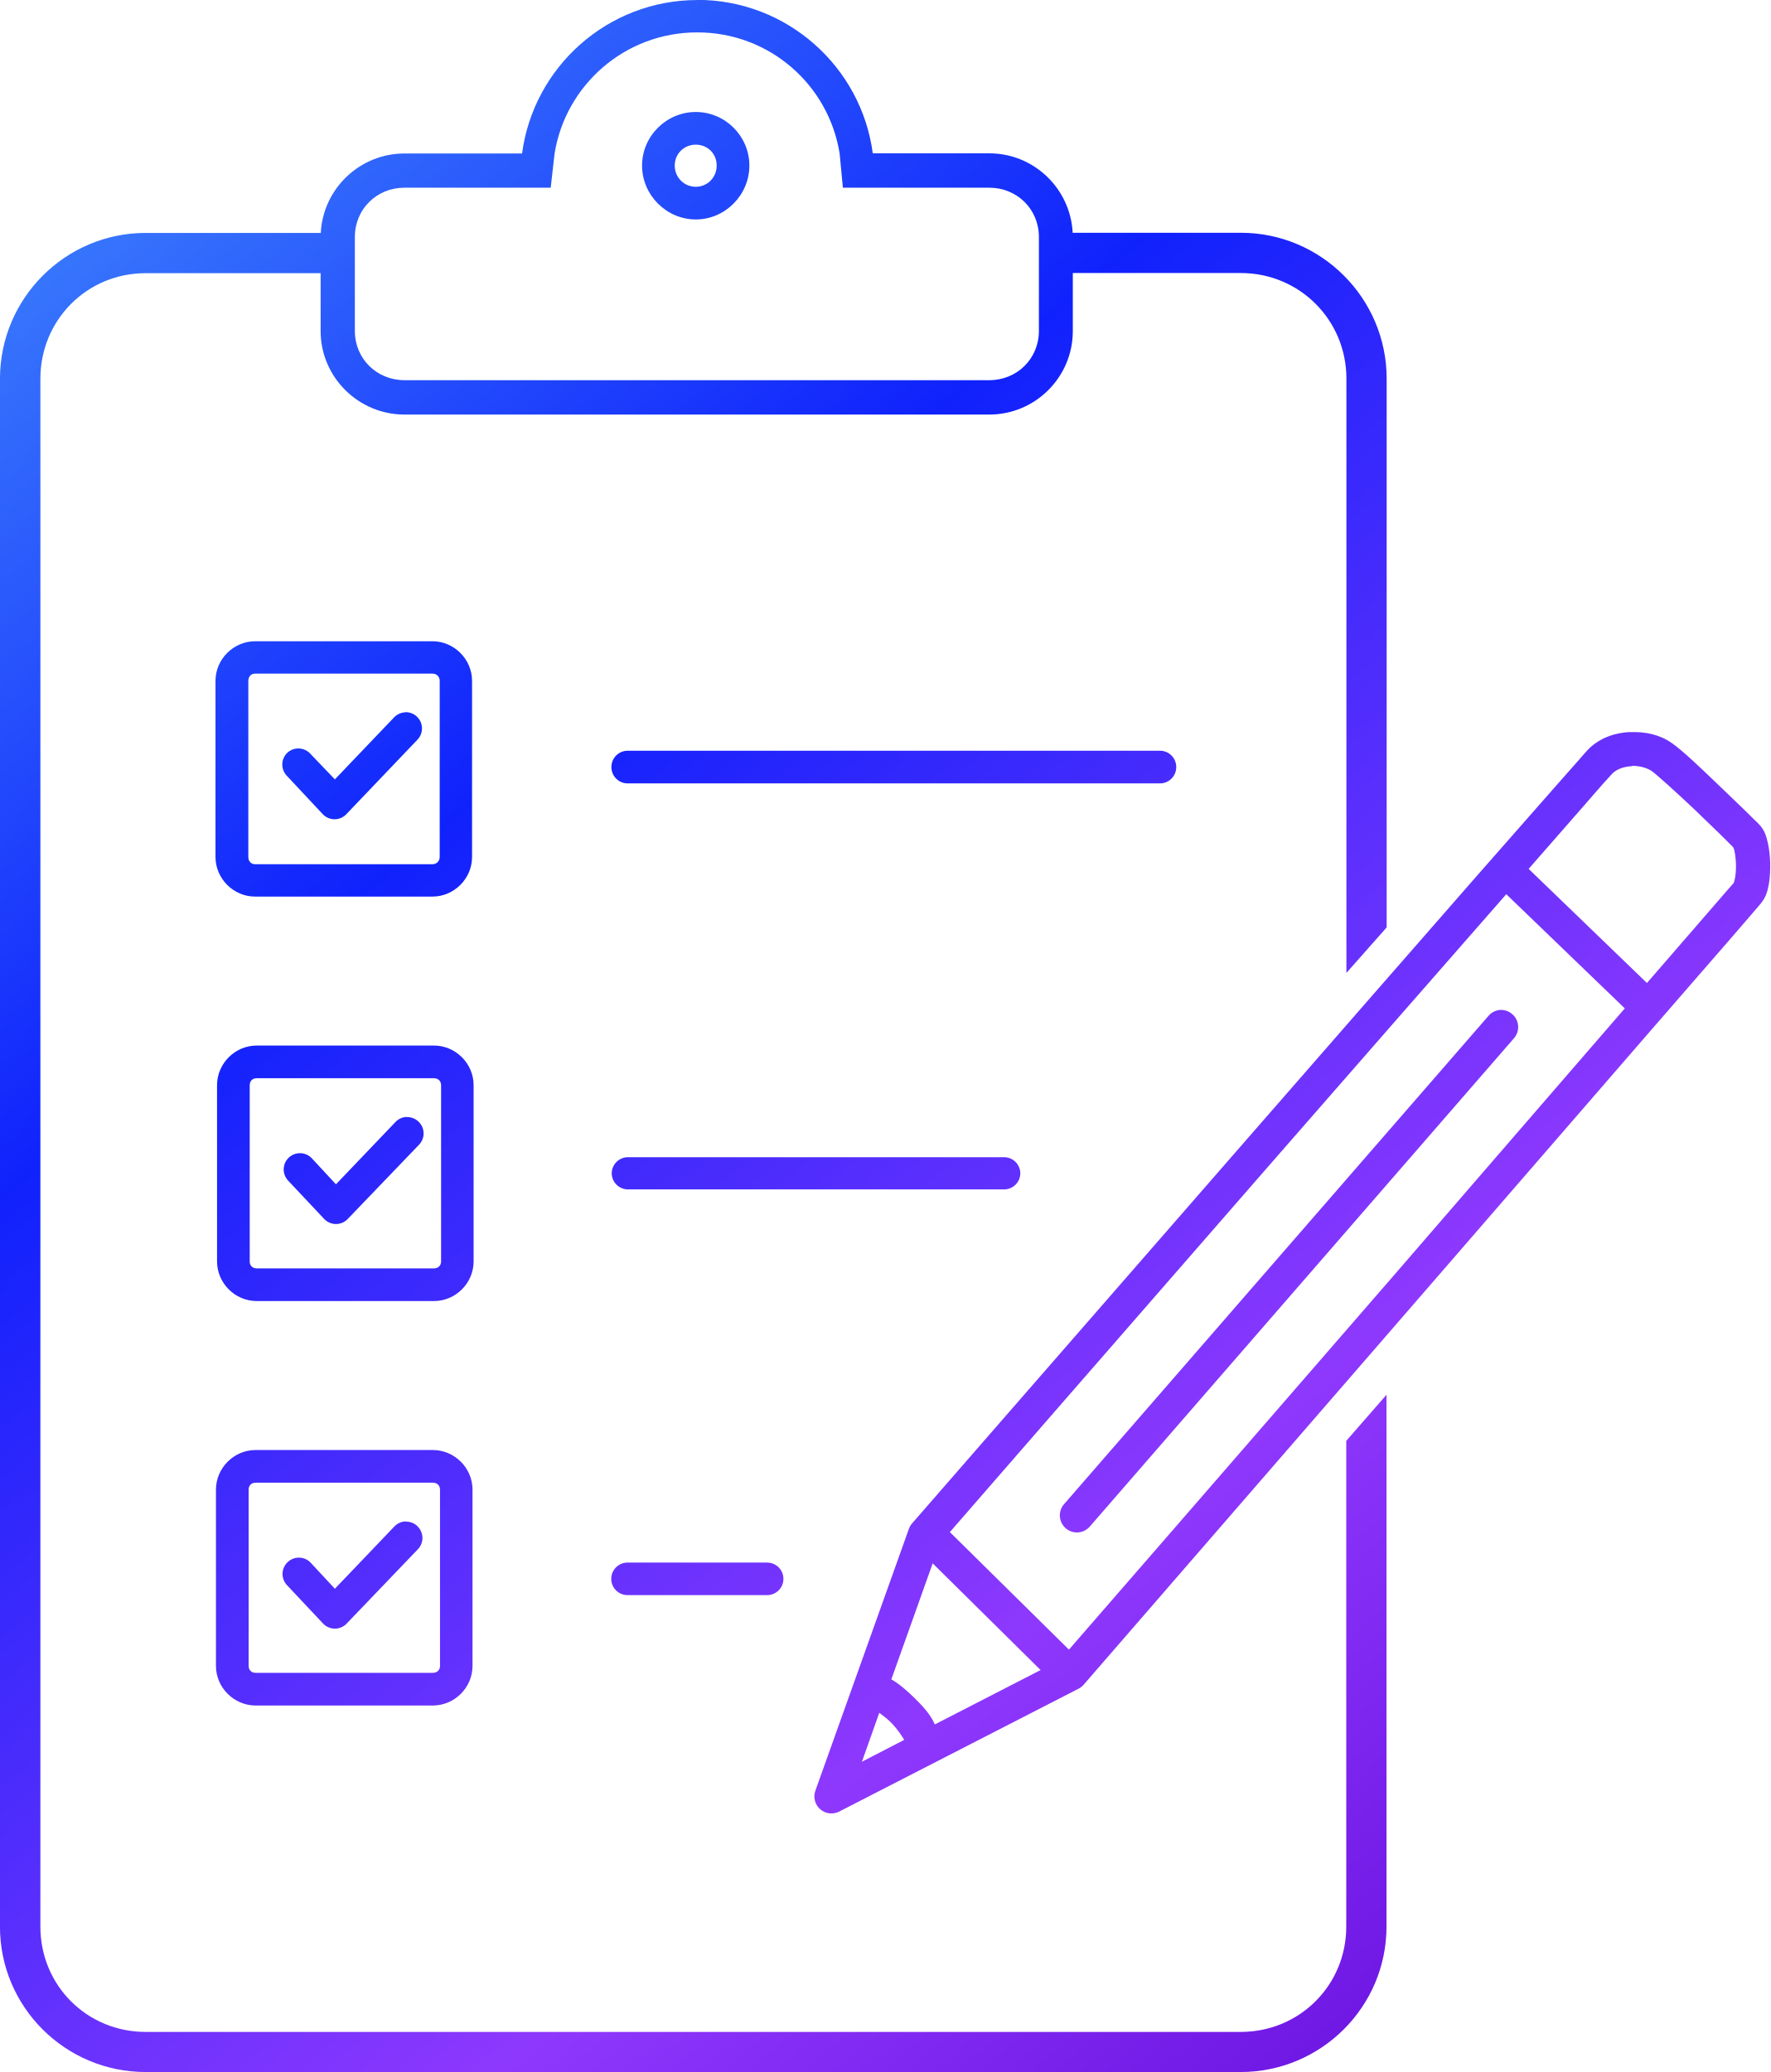
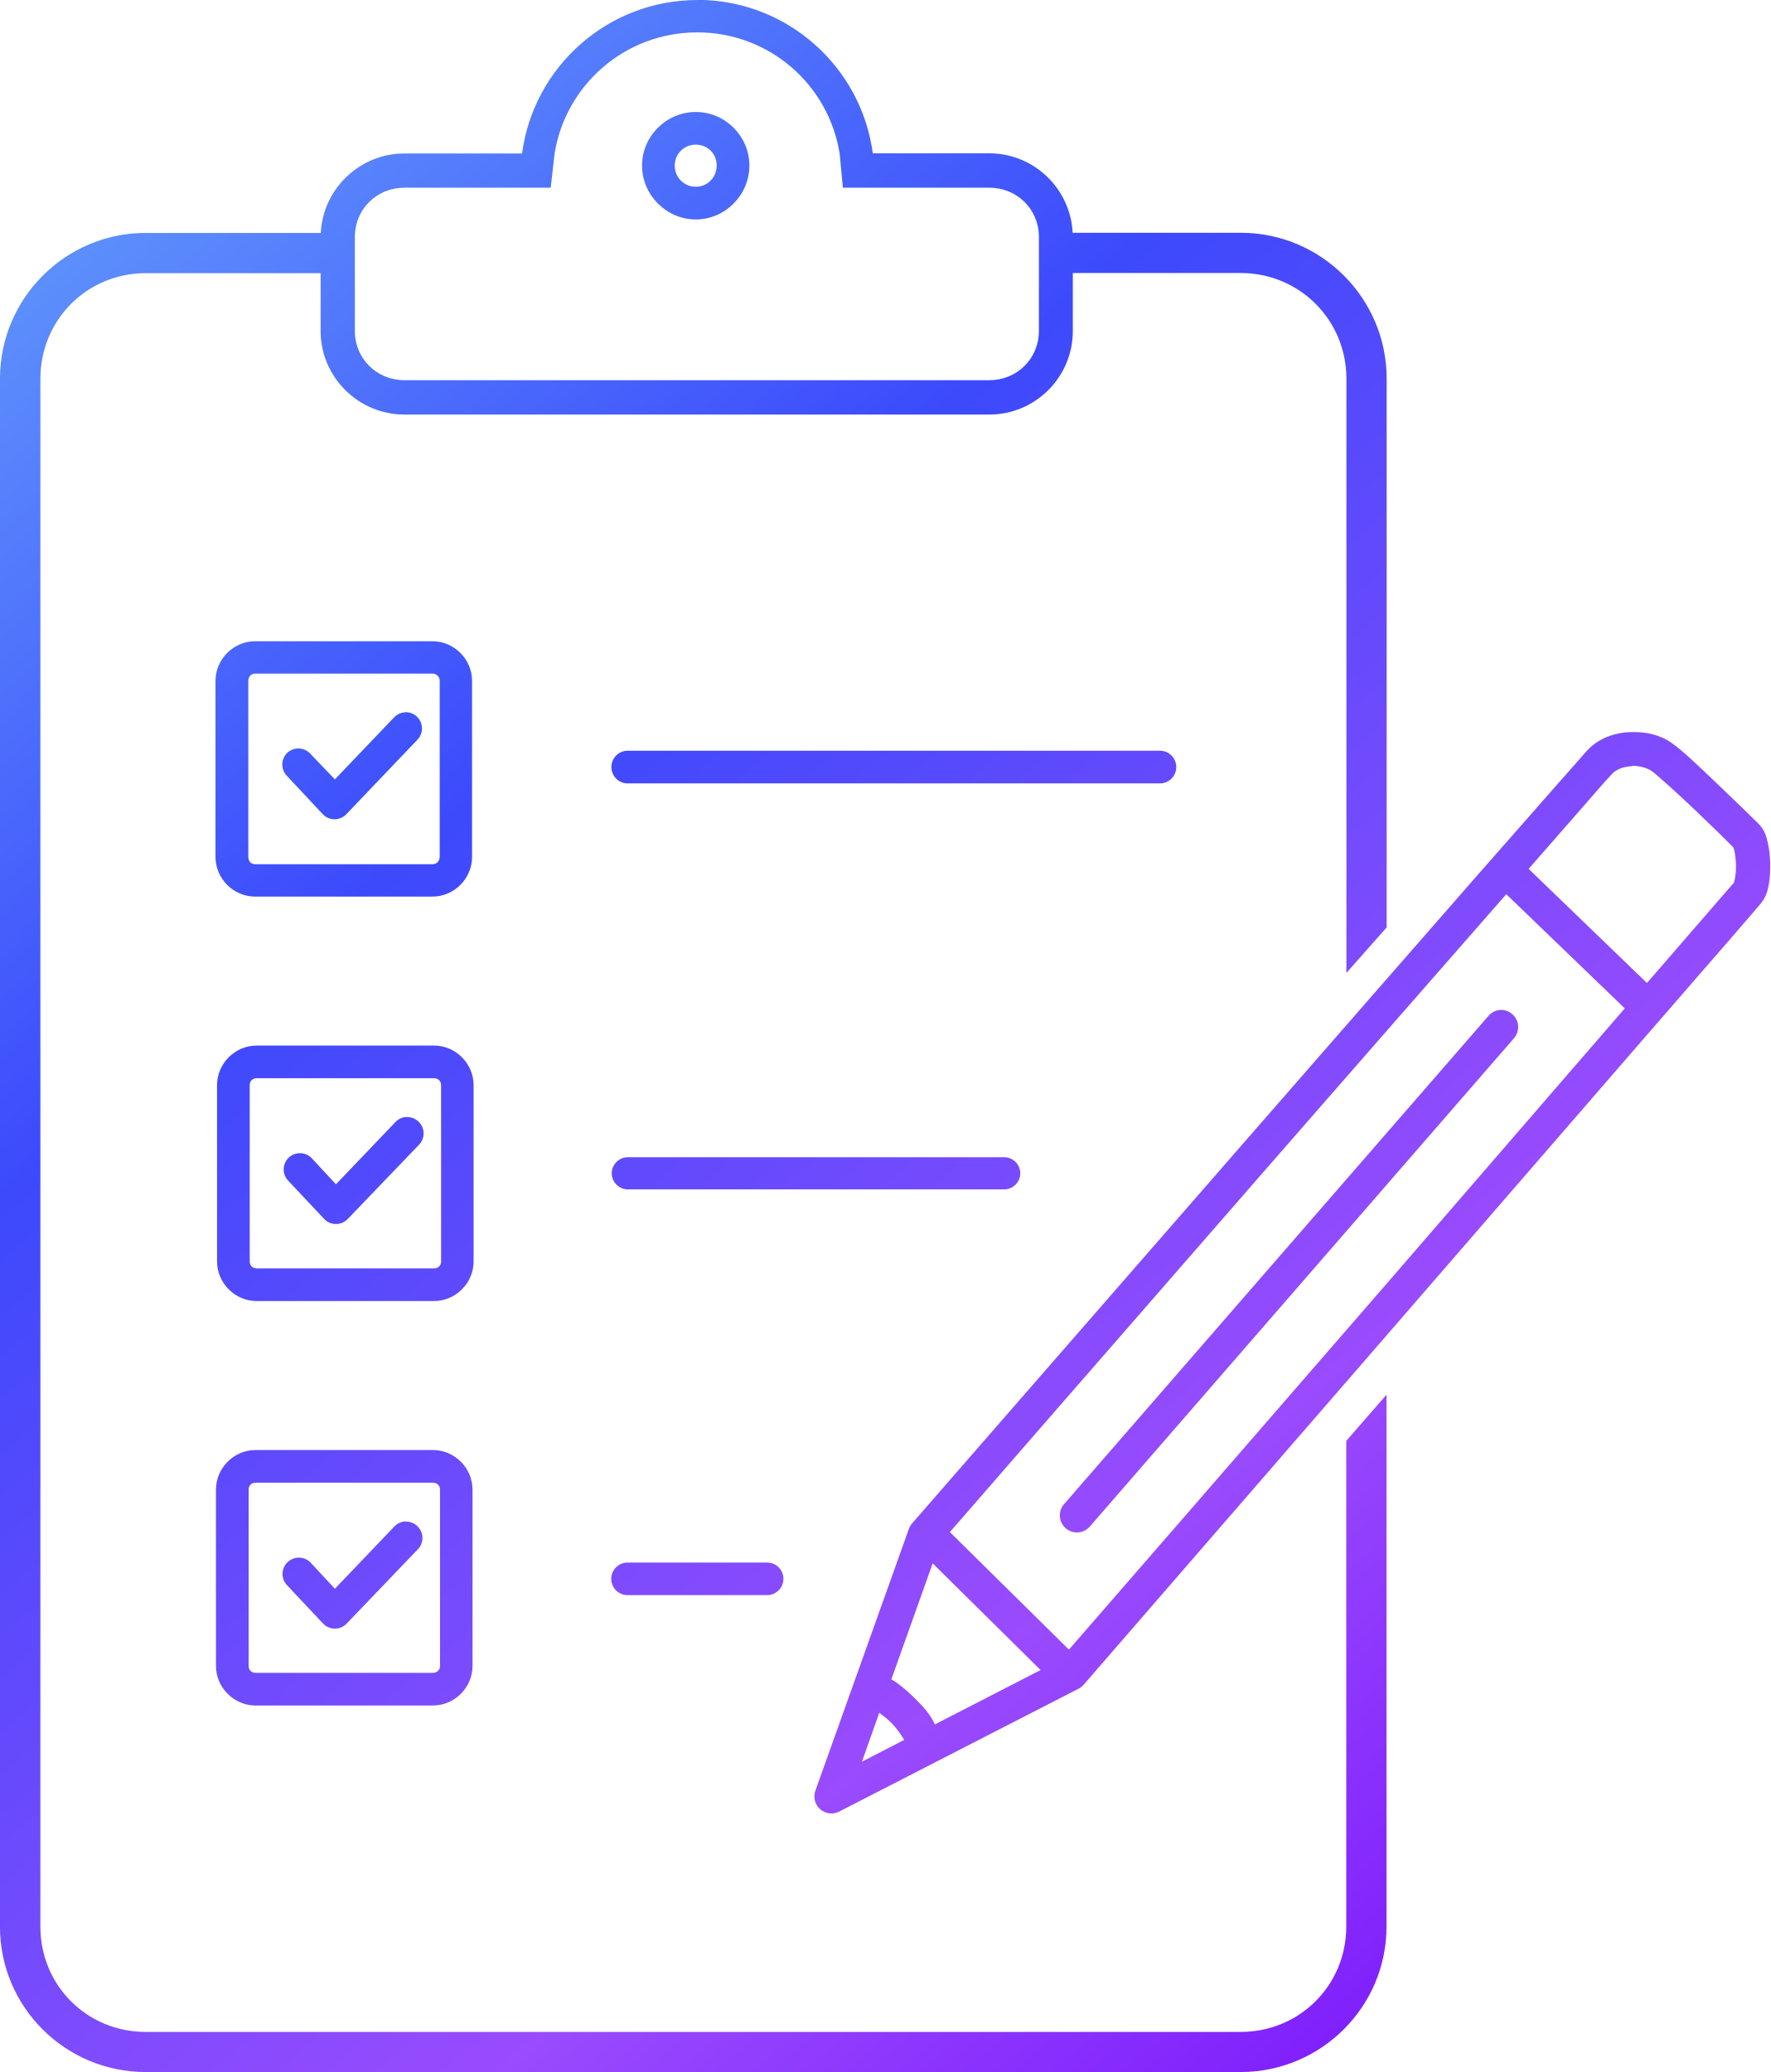
<svg xmlns="http://www.w3.org/2000/svg" xmlns:xlink="http://www.w3.org/1999/xlink" width="11.434mm" height="13.381mm" viewBox="0 0 11.434 13.381" version="1.1" id="svg1" xml:space="preserve">
  <defs id="defs1">
    <linearGradient id="linearGradient225">
-       <stop style="stop-color:#4592fc;stop-opacity:1;" offset="0" id="stop226" />
-       <stop style="stop-color:#1022fc;stop-opacity:1;" offset="0.334" id="stop228" />
-       <stop style="stop-color:#8e38fd;stop-opacity:1;" offset="0.694" id="stop229" />
-       <stop style="stop-color:#5c03d4;stop-opacity:1;" offset="1" id="stop227" />
+       <stop style="stop-color:#68a7fc;stop-opacity:1;" offset="0" id="stop226" />
+       <stop style="stop-color:#3c4afc;stop-opacity:1;" offset="0.334" id="stop228" />
+       <stop style="stop-color:#994bfd;stop-opacity:1;" offset="0.694" id="stop229" />
+       <stop style="stop-color:#7005fc;stop-opacity:1;" offset="1" id="stop227" />
    </linearGradient>
    <linearGradient xlink:href="#linearGradient225" id="linearGradient227" x1="169.196" y1="8.097" x2="180.63" y2="21.704" gradientUnits="userSpaceOnUse" />
  </defs>
  <g id="layer1" transform="translate(-169.1962,-8.116787)">
    <path id="rect177-8" style="fill:url(#linearGradient227);stroke-linecap:round;stroke-linejoin:round;stroke-miterlimit:0;stroke-dashoffset:6.35;paint-order:fill markers stroke" d="m 173.7,8.117 c -0.579,0 -1.058,0.432 -1.132,0.991 h -0.76 c -0.288,0 -0.526,0.228 -0.54,0.513 h -1.131 c -0.519,0 -0.941,0.423 -0.941,0.942 v 9.996 c 0,0.519 0.422,0.939 0.941,0.939 h 7.072 c 0.519,0 0.942,-0.421 0.942,-0.939 v -3.435 l -0.26,0.298 v 3.137 c 0,0.379 -0.302,0.68 -0.682,0.68 h -7.072 c -0.379,0 -0.68,-0.3 -0.68,-0.68 v -9.996 c 0,-0.379 0.3,-0.682 0.68,-0.682 h 1.13 v 0.374 c 0,0.297 0.244,0.539 0.541,0.539 h 3.778 c 0.297,0 0.539,-0.242 0.539,-0.539 V 9.88 h 1.085 c 0.379,0 0.682,0.303 0.682,0.682 v 3.838 l 0.26,-0.294 v -3.544 c 0,-0.519 -0.423,-0.942 -0.942,-0.942 h -1.086 c -0.014,-0.285 -0.25,-0.513 -0.538,-0.513 h -0.753 c -0.074,-0.559 -0.554,-0.991 -1.133,-0.991 z m 0,0.209 c 0.465,0 0.848,0.338 0.919,0.782 l 0.021,0.221 h 0.946 c 0.179,0 0.32,0.139 0.32,0.318 v 0.607 c 0,0.179 -0.141,0.318 -0.32,0.318 h -3.778 c -0.179,0 -0.32,-0.139 -0.32,-0.318 V 9.647 c 0,-0.179 0.141,-0.318 0.32,-0.318 h 0.945 l 0.025,-0.221 c 0.072,-0.444 0.456,-0.782 0.921,-0.782 z m -0.01,0.514 c -0.19,0 -0.347,0.156 -0.347,0.346 0,0.19 0.157,0.348 0.347,0.348 0.19,0 0.346,-0.158 0.346,-0.348 0,-0.19 -0.156,-0.346 -0.346,-0.346 z m 0,0.211 c 0.076,0 0.135,0.058 0.135,0.135 0,0.076 -0.059,0.137 -0.135,0.137 -0.076,0 -0.136,-0.061 -0.136,-0.137 0,-0.076 0.06,-0.135 0.136,-0.135 z m -2.846,3.207 c -0.14,0 -0.256,0.116 -0.256,0.256 v 1.137 c 0,0.14 0.116,0.256 0.256,0.256 h 1.145 c 0.14,0 0.256,-0.116 0.256,-0.256 v -1.137 c 0,-0.14 -0.116,-0.256 -0.256,-0.256 z m 0,0.209 h 1.145 c 0.027,0 0.047,0.019 0.047,0.047 v 1.137 c 0,0.027 -0.02,0.047 -0.047,0.047 h -1.145 c -0.027,0 -0.044,-0.02 -0.044,-0.047 v -1.137 c 0,-0.027 0.017,-0.047 0.044,-0.047 z m 0.97,0.25 a 0.105,0.105 0 0 0 -0.073,0.033 l -0.382,0.4 -0.159,-0.166 a 0.105,0.105 0 0 0 -0.148,-0.006 0.105,0.105 0 0 0 -0.004,0.148 l 0.232,0.248 a 0.105,0.105 0 0 0 0.152,0.002 l 0.461,-0.483 a 0.105,0.105 0 0 0 -0.004,-0.148 0.105,0.105 0 0 0 -0.075,-0.029 z m 7.913,0.127 c -0.095,0.004 -0.196,0.035 -0.272,0.111 -0.016,0.016 -0.033,0.037 -0.07,0.079 -0.037,0.042 -0.089,0.1 -0.152,0.172 -0.127,0.144 -0.301,0.342 -0.508,0.578 -0.414,0.473 -0.957,1.095 -1.496,1.713 -1.078,1.236 -2.143,2.459 -2.143,2.459 a 0.11,0.11 0 0 0 -0.02,0.035 l -0.604,1.691 a 0.11,0.11 0 0 0 0.152,0.135 l 1.545,-0.793 a 0.11,0.11 0 0 0 0.034,-0.025 c 0,0 1.081,-1.246 2.168,-2.5 0.544,-0.627 1.088,-1.255 1.5,-1.731 0.206,-0.238 0.381,-0.438 0.504,-0.58 0.123,-0.142 0.187,-0.217 0.203,-0.236 0.037,-0.045 0.045,-0.086 0.053,-0.129 0.007,-0.043 0.009,-0.088 0.008,-0.133 -0.001,-0.045 -0.006,-0.088 -0.015,-0.129 -0.01,-0.041 -0.018,-0.082 -0.061,-0.125 -0.027,-0.027 -0.138,-0.136 -0.256,-0.248 -0.118,-0.113 -0.231,-0.222 -0.304,-0.273 -0.077,-0.054 -0.17,-0.074 -0.266,-0.07 z m -6.477,0.121 a 0.105,0.105 0 0 0 -0.105,0.105 0.105,0.105 0 0 0 0.105,0.106 h 3.44 a 0.105,0.105 0 0 0 0.103,-0.106 0.105,0.105 0 0 0 -0.103,-0.105 z m 6.486,0.098 c 0.051,-0.002 0.102,0.015 0.129,0.034 0.03,0.021 0.163,0.141 0.28,0.252 0.113,0.108 0.216,0.209 0.244,0.238 0.002,0.004 0.007,0.013 0.009,0.024 0.005,0.023 0.009,0.055 0.01,0.088 9.7e-4,0.033 -0.002,0.064 -0.006,0.088 -0.004,0.024 -0.014,0.039 -0.002,0.025 0.003,-0.004 -0.08,0.09 -0.203,0.233 -0.089,0.103 -0.229,0.264 -0.364,0.42 l -0.764,-0.737 c 0.118,-0.135 0.247,-0.283 0.329,-0.376 0.063,-0.072 0.114,-0.131 0.15,-0.172 0.037,-0.041 0.066,-0.072 0.062,-0.068 0.028,-0.028 0.074,-0.045 0.125,-0.047 z m -0.812,0.828 0.766,0.738 c -0.412,0.475 -0.953,1.102 -1.494,1.727 -1.051,1.212 -2.028,2.336 -2.096,2.414 l -0.769,-0.759 c 0.072,-0.083 1.026,-1.18 2.064,-2.37 0.539,-0.618 1.082,-1.238 1.496,-1.711 0.014,-0.016 0.02,-0.023 0.034,-0.039 z m -0.039,0.748 a 0.11,0.11 0 0 0 -0.076,0.039 l -2.74,3.152 a 0.11,0.11 0 0 0 0.011,0.157 0.11,0.11 0 0 0 0.155,-0.012 l 2.74,-3.154 a 0.11,0.11 0 0 0 -0.012,-0.155 0.11,0.11 0 0 0 -0.078,-0.027 z m -8.031,0.23 c -0.14,0 -0.256,0.116 -0.256,0.256 v 1.138 c 0,0.14 0.116,0.256 0.256,0.256 h 1.145 c 0.14,0 0.256,-0.116 0.256,-0.256 v -1.138 c 0,-0.14 -0.116,-0.256 -0.256,-0.256 z m 0,0.211 h 1.145 c 0.027,0 0.046,0.018 0.046,0.045 v 1.138 c 0,0.027 -0.019,0.045 -0.046,0.045 h -1.145 c -0.027,0 -0.045,-0.018 -0.045,-0.045 v -1.138 c 0,-0.027 0.018,-0.045 0.045,-0.045 z m 0.97,0.25 a 0.105,0.105 0 0 0 -0.073,0.032 l -0.385,0.403 -0.156,-0.168 a 0.105,0.105 0 0 0 -0.149,-0.004 0.105,0.105 0 0 0 -0.004,0.148 l 0.233,0.248 a 0.105,0.105 0 0 0 0.152,0 l 0.461,-0.48 a 0.105,0.105 0 0 0 -0.004,-0.149 0.105,0.105 0 0 0 -0.075,-0.029 z m 1.428,0.26 a 0.105,0.105 0 0 0 -0.105,0.105 0.105,0.105 0 0 0 0.105,0.103 h 2.431 a 0.105,0.105 0 0 0 0.103,-0.103 0.105,0.105 0 0 0 -0.103,-0.105 z m -2.405,1.891 c -0.14,0 -0.256,0.116 -0.256,0.256 v 1.138 c 0,0.14 0.116,0.256 0.256,0.256 h 1.145 c 0.14,0 0.256,-0.116 0.256,-0.256 v -1.138 c 0,-0.14 -0.116,-0.256 -0.256,-0.256 z m 0,0.211 h 1.145 c 0.027,0 0.046,0.018 0.046,0.045 v 1.138 c 0,0.027 -0.019,0.045 -0.046,0.045 h -1.145 c -0.027,0 -0.045,-0.018 -0.045,-0.045 v -1.138 c 0,-0.027 0.018,-0.045 0.045,-0.045 z m 0.97,0.25 a 0.105,0.105 0 0 0 -0.073,0.032 l -0.385,0.403 -0.156,-0.168 a 0.105,0.105 0 0 0 -0.149,-0.004 0.105,0.105 0 0 0 -0.004,0.149 l 0.233,0.248 a 0.105,0.105 0 0 0 0.152,0 l 0.461,-0.481 a 0.105,0.105 0 0 0 -0.004,-0.148 v -5.17e-4 a 0.105,0.105 0 0 0 -0.075,-0.029 z m 1.43,0.266 a 0.105,0.105 0 0 0 -0.103,0.105 0.105,0.105 0 0 0 0.103,0.105 h 0.904 a 0.105,0.105 0 0 0 0.105,-0.105 0.105,0.105 0 0 0 -0.105,-0.105 z m 1.973,0.005 0.697,0.689 -0.683,0.351 c -0.03,-0.067 -0.079,-0.119 -0.133,-0.172 -0.047,-0.046 -0.095,-0.088 -0.148,-0.119 z m -0.345,0.965 c 0.023,0.017 0.049,0.037 0.071,0.058 0.046,0.045 0.08,0.1 0.09,0.117 l -0.273,0.141 z" />
  </g>
  <style type="text/css" id="style1">
	.st0{fill:#0F0F11;}
</style>
</svg>
